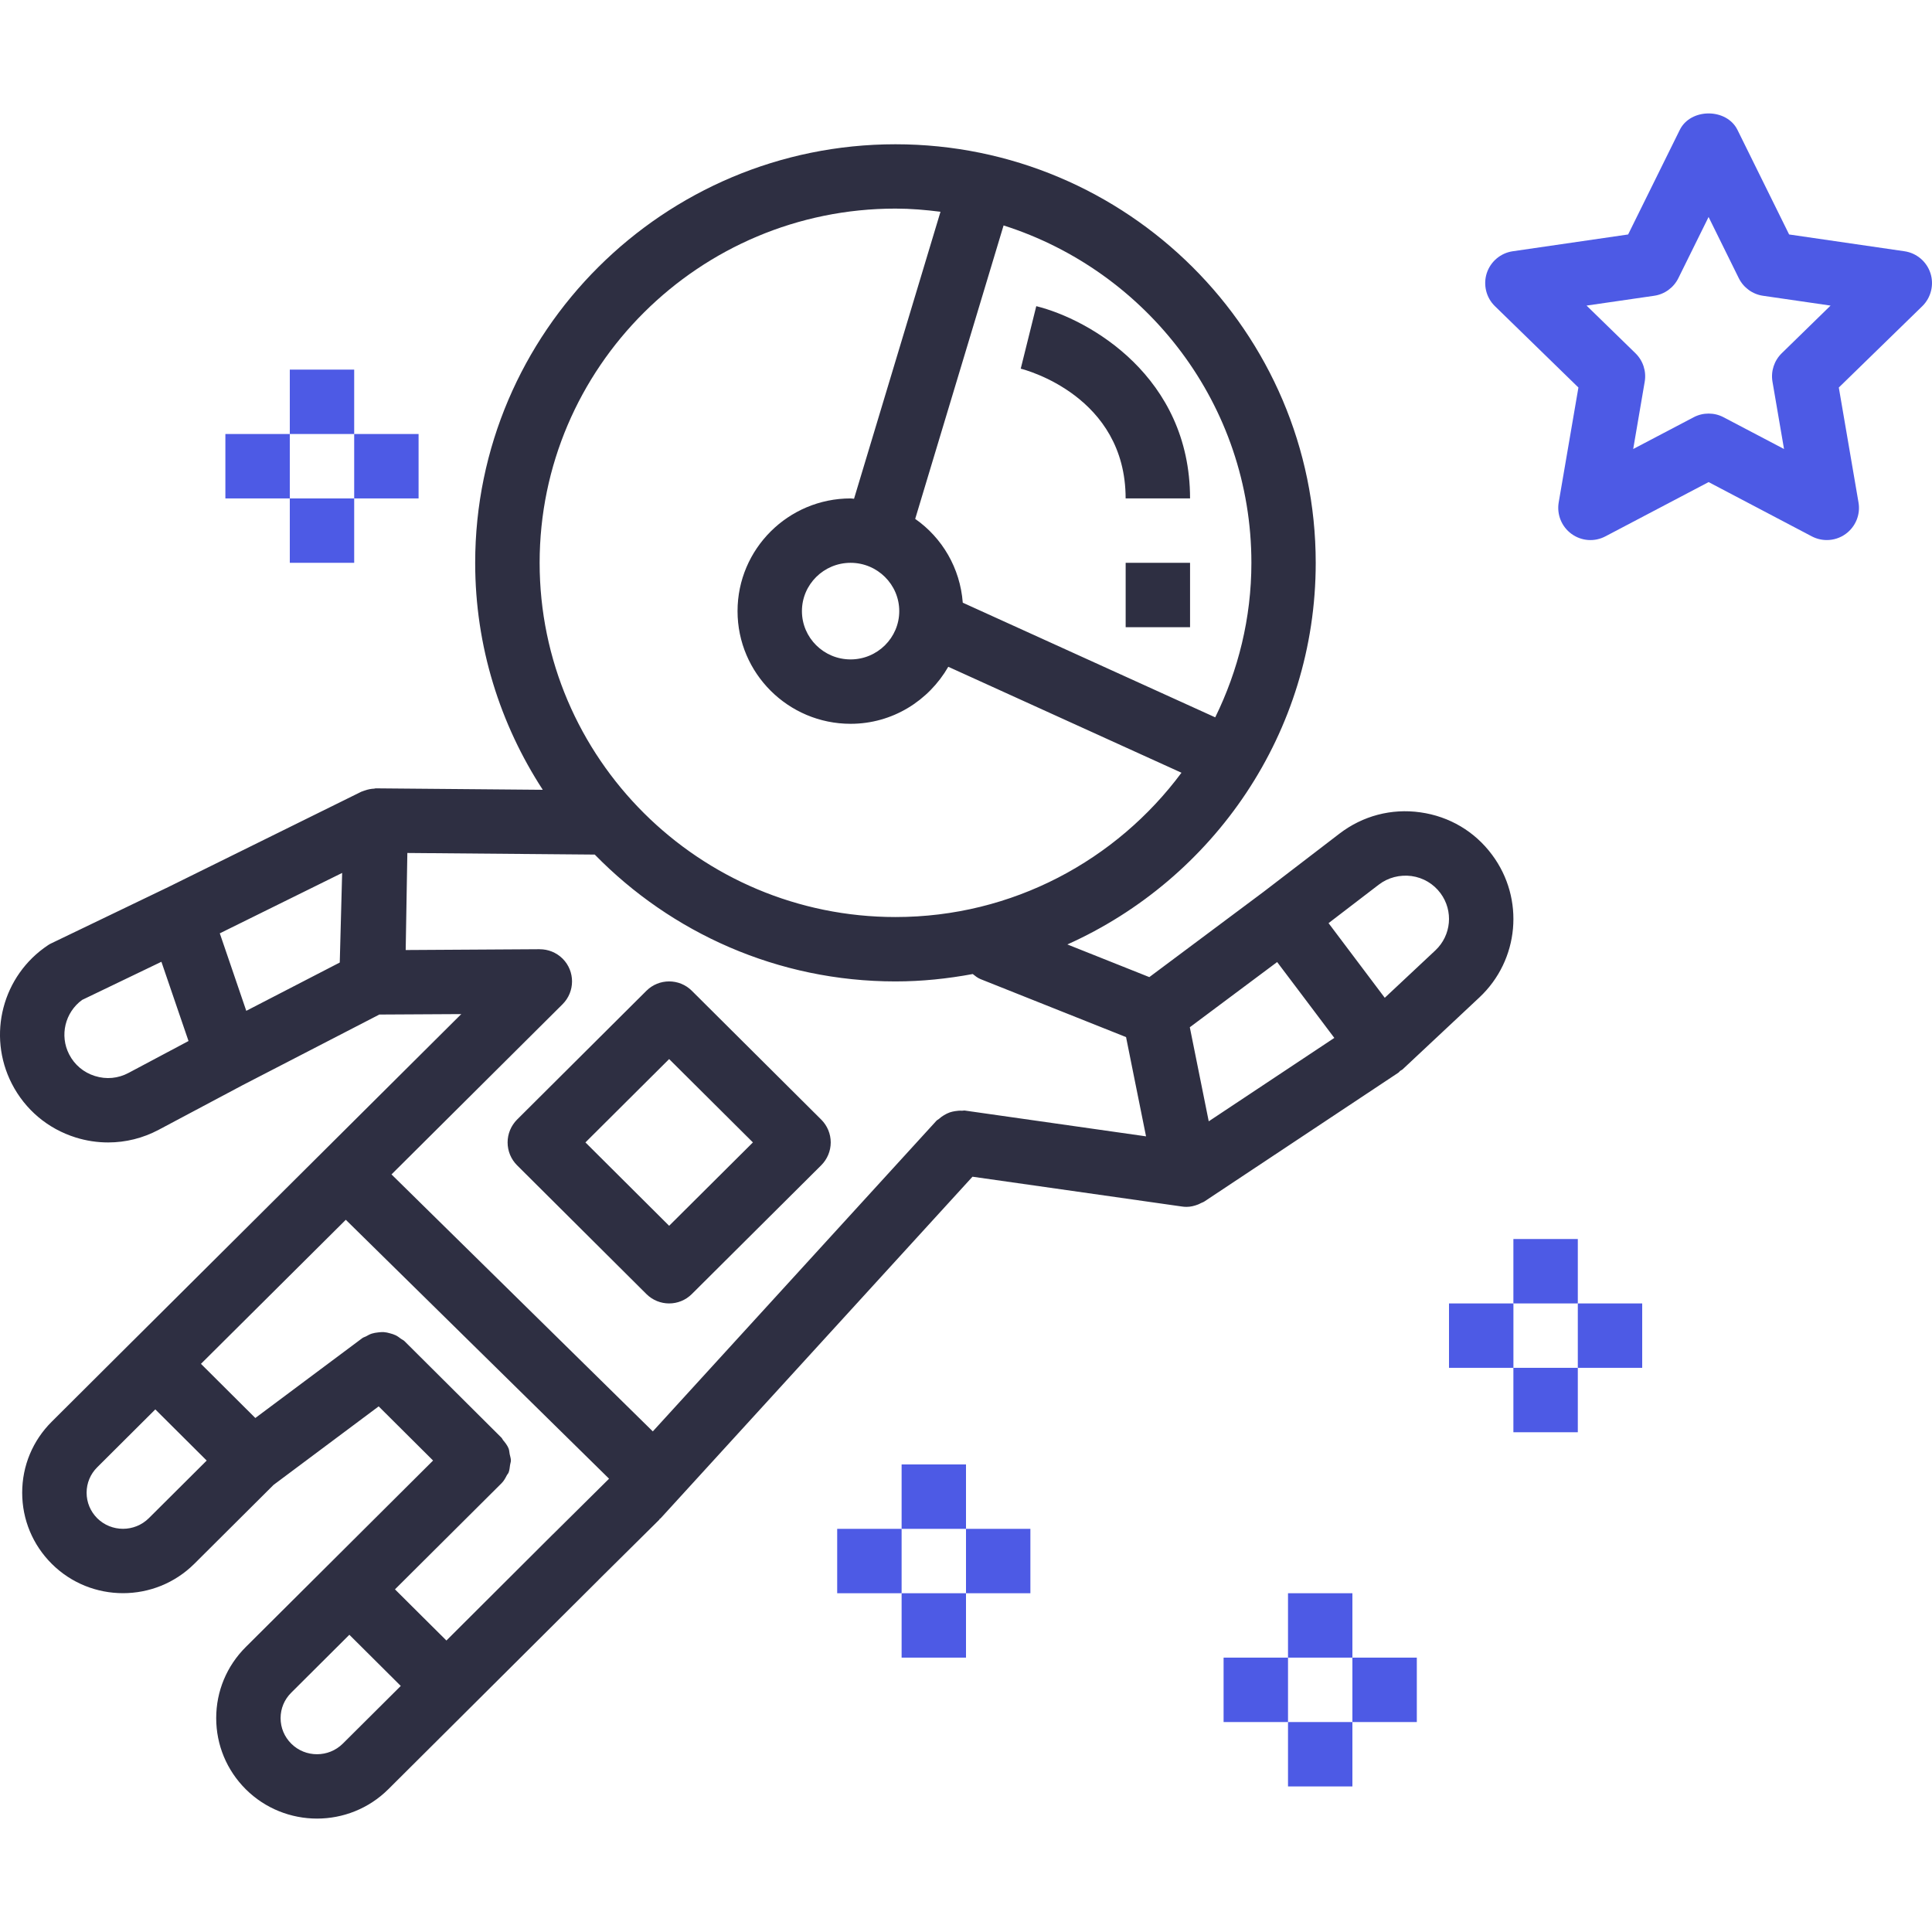
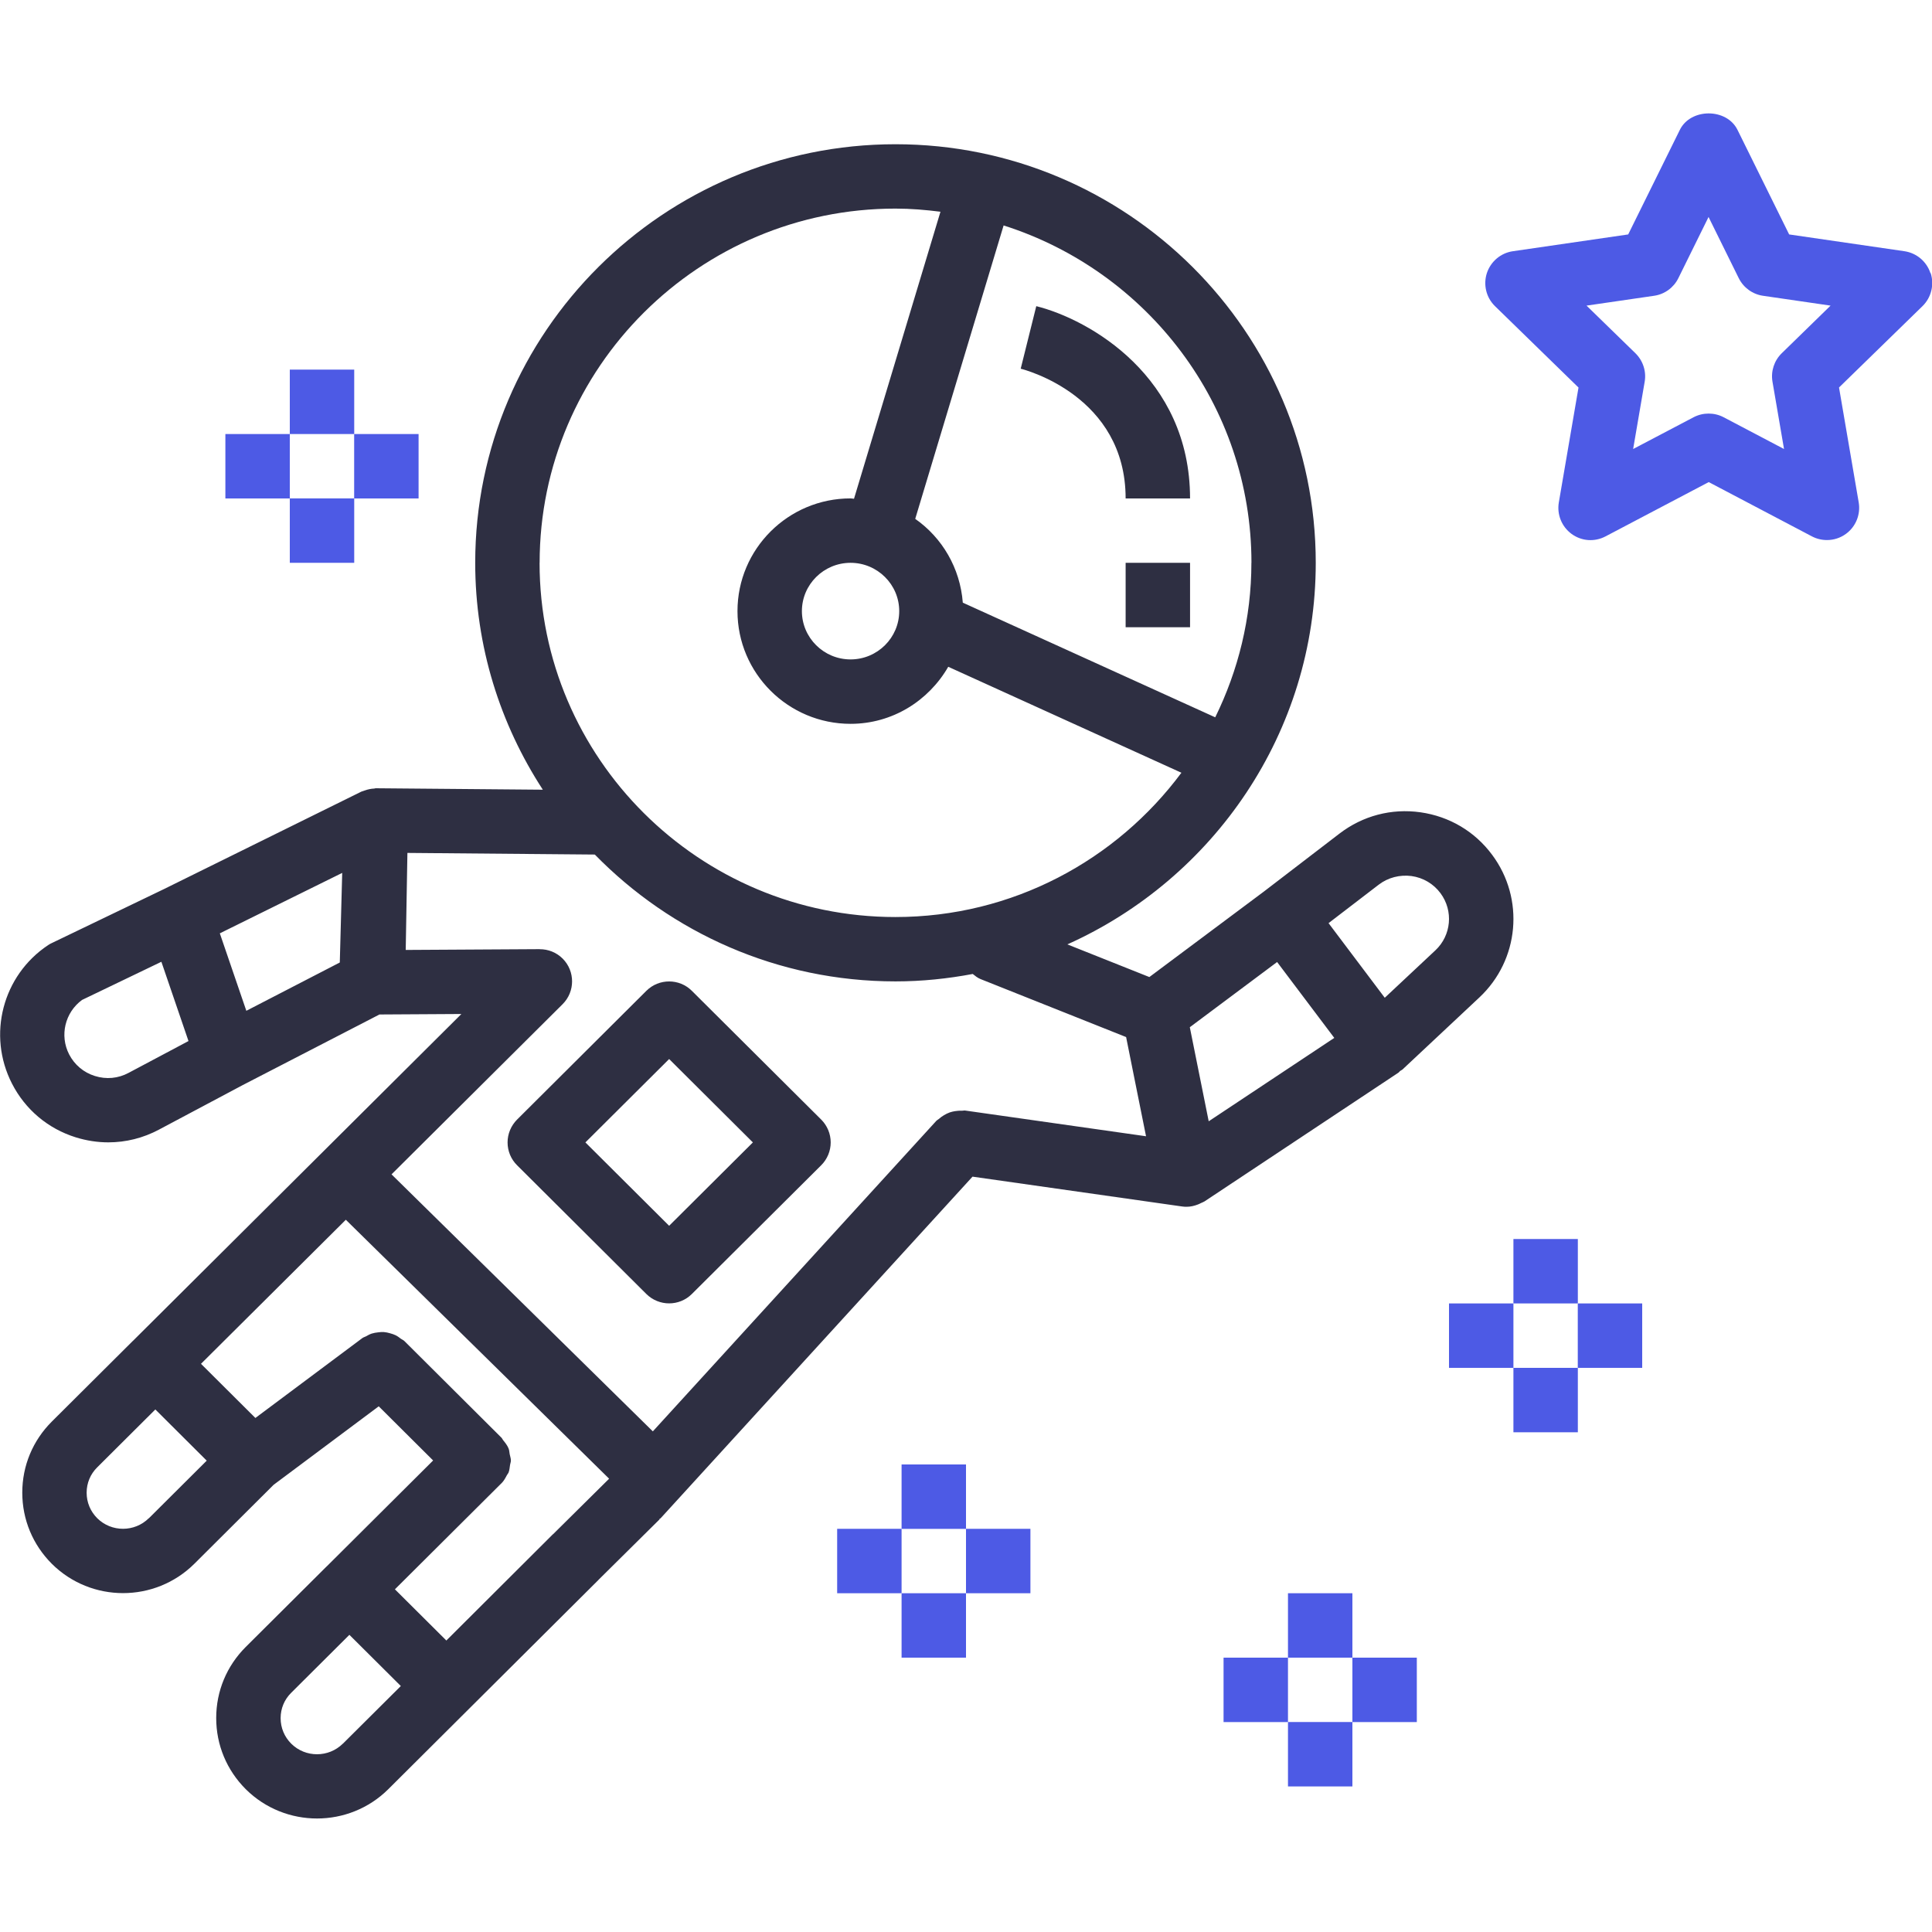
- <svg xmlns="http://www.w3.org/2000/svg" width="64" height="64" viewBox="0 0 64 64" fill="none">
-   <path d="M63.948 9.048C63.822 8.663 63.489 8.381 63.087 8.323L59.267 7.767L57.557 4.305C57.198 3.575 56.002 3.575 55.644 4.305L53.934 7.767L50.113 8.323C49.711 8.381 49.378 8.662 49.251 9.048C49.127 9.434 49.23 9.859 49.521 10.142L52.287 12.837L51.634 16.643C51.566 17.043 51.73 17.447 52.058 17.686C52.39 17.927 52.823 17.957 53.182 17.767L56.6 15.97L60.017 17.767C60.173 17.849 60.345 17.89 60.515 17.89C60.735 17.89 60.956 17.822 61.142 17.686C61.47 17.447 61.635 17.043 61.565 16.643L60.913 12.837L63.679 10.142C63.968 9.858 64.073 9.434 63.948 9.048ZM59.022 11.702C58.772 11.946 58.656 12.3 58.716 12.646L59.098 14.874L57.097 13.823C56.941 13.74 56.771 13.7 56.6 13.7C56.429 13.7 56.26 13.74 56.103 13.823L54.102 14.874L54.483 12.646C54.543 12.3 54.428 11.947 54.177 11.702L52.557 10.123L54.795 9.798C55.143 9.748 55.442 9.529 55.598 9.214L56.599 7.188L57.599 9.214C57.755 9.529 58.055 9.748 58.403 9.798L60.64 10.123L59.022 11.702Z" fill="#4D5AE5" />
-   <path d="M52.267 41.044H50.133V43.178H52.267V41.044Z" fill="#4D5AE5" />
-   <path d="M52.267 45.311H50.133V47.445H52.267V45.311Z" fill="#4D5AE5" />
-   <path d="M54.4 43.178H52.267V45.311H54.4V43.178Z" fill="#4D5AE5" />
-   <path d="M50.134 43.178H48V45.311H50.134V43.178Z" fill="#4D5AE5" />
-   <path d="M44.8 52.778H42.667V54.911H44.8V52.778Z" fill="#4D5AE5" />
-   <path d="M44.8 57.045H42.667V59.178H44.8V57.045Z" fill="#4D5AE5" />
-   <path d="M46.934 54.911H44.8V57.045H46.934V54.911Z" fill="#4D5AE5" />
-   <path d="M42.667 54.911H40.533V57.045H42.667V54.911Z" fill="#4D5AE5" />
-   <path d="M32 48.511H29.867V50.645H32V48.511Z" fill="#4D5AE5" />
-   <path d="M32 52.778H29.867V54.911H32V52.778Z" fill="#4D5AE5" />
-   <path d="M34.133 50.645H32V52.778H34.133V50.645Z" fill="#4D5AE5" />
-   <path d="M29.867 50.645H27.733V52.778H29.867V50.645Z" fill="#4D5AE5" />
-   <path d="M11.733 12.244H9.6V14.377H11.733V12.244Z" fill="#4D5AE5" />
-   <path d="M11.733 16.511H9.6V18.644H11.733V16.511Z" fill="#4D5AE5" />
-   <path d="M13.866 14.377H11.733V16.511H13.866V14.377Z" fill="#4D5AE5" />
-   <path d="M9.6 14.377H7.466V16.511H9.6V14.377Z" fill="#4D5AE5" />
-   <path d="M49.429 28.319C48.855 27.543 48.011 27.044 47.053 26.91C46.091 26.773 45.141 27.026 44.373 27.614L41.87 29.533L41.869 29.534L38.073 32.368L35.358 31.286C40.2 29.114 43.585 24.27 43.585 18.646C43.585 11 37.34 4.779 29.663 4.779C21.986 4.779 15.741 11 15.741 18.646C15.741 21.418 16.569 23.994 17.98 26.163L12.453 26.115C12.45 26.115 12.447 26.115 12.443 26.115C12.426 26.115 12.412 26.123 12.396 26.125C12.291 26.129 12.187 26.15 12.086 26.186C12.06 26.196 12.034 26.201 12.009 26.213C11.996 26.218 11.984 26.22 11.971 26.226L5.505 29.419C5.504 29.419 5.503 29.419 5.503 29.419L1.716 31.241C1.674 31.259 1.631 31.283 1.59 31.311C0.08 32.316 -0.434 34.289 0.393 35.902C0.834 36.759 1.583 37.391 2.505 37.68C2.86 37.791 3.223 37.845 3.584 37.845C4.163 37.845 4.737 37.703 5.262 37.423L8.038 35.947L12.566 33.608L15.28 33.593L4.396 44.424C4.395 44.425 4.394 44.425 4.393 44.426L1.716 47.093C1.083 47.722 0.735 48.557 0.735 49.448C0.735 50.337 1.083 51.175 1.716 51.805C2.365 52.452 3.22 52.776 4.074 52.776C4.93 52.776 5.783 52.452 6.435 51.805L9.063 49.188L12.544 46.588L14.346 48.382L10.823 51.89C10.822 51.892 10.821 51.892 10.82 51.893L8.142 54.559C7.51 55.189 7.162 56.024 7.162 56.914C7.162 57.804 7.51 58.641 8.142 59.272C8.792 59.918 9.647 60.243 10.502 60.243C11.356 60.243 12.212 59.918 12.862 59.272L15.541 56.605L19.826 52.339C19.827 52.337 19.827 52.336 19.828 52.335L21.847 50.335L21.839 50.328C21.852 50.315 21.87 50.311 21.883 50.297L32.215 38.98L39.157 39.968C39.207 39.976 39.257 39.979 39.307 39.979C39.437 39.979 39.561 39.948 39.682 39.902C39.717 39.889 39.748 39.872 39.781 39.855C39.819 39.836 39.86 39.825 39.896 39.801L46.323 35.534C46.347 35.518 46.359 35.492 46.382 35.475C46.407 35.455 46.439 35.447 46.463 35.424L49.006 33.042C50.329 31.803 50.511 29.772 49.429 28.319ZM4.261 35.54C3.914 35.726 3.521 35.763 3.144 35.644C2.771 35.528 2.468 35.273 2.291 34.928C1.968 34.301 2.155 33.537 2.719 33.124L5.347 31.86L5.979 33.709L6.245 34.485L4.261 35.54ZM11.255 31.885L8.158 33.485L7.648 31.991L7.281 30.918L11.334 28.917L11.255 31.885ZM41.454 18.644C41.454 20.481 41.016 22.213 40.256 23.763L31.893 19.965C31.806 18.818 31.211 17.814 30.317 17.189L33.245 7.468C38 8.981 41.454 13.417 41.454 18.644ZM17.876 18.644C17.876 12.175 23.165 6.91 29.665 6.91C30.171 6.91 30.666 6.953 31.155 7.015L28.291 16.522C28.253 16.521 28.216 16.511 28.177 16.511C26.112 16.511 24.432 18.185 24.432 20.244C24.432 22.303 26.112 23.977 28.177 23.977C29.566 23.977 30.766 23.211 31.413 22.088L39.138 25.598C36.989 28.491 33.549 30.378 29.665 30.378C23.165 30.378 17.876 25.113 17.876 18.644ZM29.789 20.244C29.789 21.126 29.065 21.844 28.177 21.844C27.288 21.844 26.565 21.126 26.565 20.244C26.565 19.362 27.288 18.644 28.177 18.644C29.065 18.644 29.789 19.362 29.789 20.244ZM4.93 50.292C4.457 50.761 3.692 50.76 3.221 50.294C2.994 50.066 2.869 49.767 2.869 49.448C2.869 49.13 2.994 48.83 3.221 48.605L5.145 46.688L6.847 48.383L4.93 50.292ZM11.357 57.759C10.885 58.228 10.119 58.229 9.648 57.761C9.42 57.533 9.295 57.234 9.295 56.915C9.295 56.597 9.42 56.297 9.648 56.072L11.573 54.154L12.378 54.955L13.276 55.849L11.357 57.759ZM18.321 50.822C18.32 50.823 18.319 50.823 18.317 50.824L14.788 54.344L13.982 53.543L13.084 52.649L16.611 49.138C16.611 49.138 16.611 49.138 16.611 49.137C16.612 49.136 16.613 49.136 16.614 49.135C16.694 49.055 16.744 48.959 16.793 48.864C16.807 48.837 16.834 48.813 16.846 48.784C16.879 48.702 16.884 48.614 16.897 48.527C16.903 48.478 16.924 48.432 16.924 48.382C16.924 48.311 16.899 48.241 16.884 48.171C16.871 48.107 16.871 48.042 16.847 47.98C16.806 47.88 16.737 47.791 16.664 47.705C16.644 47.681 16.637 47.651 16.614 47.629C16.614 47.629 16.614 47.629 16.613 47.629C16.612 47.628 16.612 47.626 16.611 47.625L13.397 44.425C13.363 44.391 13.319 44.377 13.281 44.348C13.224 44.304 13.17 44.264 13.107 44.233C13.046 44.203 12.984 44.185 12.92 44.168C12.852 44.148 12.786 44.133 12.714 44.128C12.649 44.124 12.588 44.13 12.523 44.138C12.452 44.146 12.385 44.156 12.315 44.178C12.248 44.2 12.188 44.233 12.127 44.268C12.087 44.29 12.042 44.298 12.005 44.325L8.458 46.973L6.657 45.179L11.455 40.407L20.176 48.984L18.321 50.822ZM31.958 36.788C31.927 36.784 31.899 36.796 31.868 36.794C31.79 36.789 31.715 36.795 31.637 36.808C31.577 36.818 31.519 36.83 31.461 36.85C31.393 36.874 31.331 36.906 31.268 36.944C31.209 36.98 31.154 37.019 31.102 37.067C31.076 37.089 31.045 37.1 31.022 37.125L21.625 47.417L12.969 38.904L18.635 33.267C19.052 32.851 19.055 32.176 18.639 31.758C18.428 31.548 18.152 31.444 17.876 31.445V31.444L13.439 31.471L13.494 28.256L19.702 28.309C22.232 30.897 25.761 32.511 29.665 32.511C30.54 32.511 31.393 32.42 32.224 32.266C32.304 32.33 32.383 32.395 32.483 32.435L37.302 34.355L37.607 35.872L37.964 37.643L31.958 36.788ZM40.041 37.145L39.414 34.029L42.307 31.869L43.065 32.873L44.201 34.382L40.041 37.145ZM47.548 31.483L45.872 33.053L44.01 30.58L45.673 29.306C45.983 29.067 46.374 28.97 46.758 29.02C47.145 29.074 47.486 29.276 47.718 29.588C48.152 30.172 48.078 30.986 47.548 31.483Z" fill="#2E2F42" />
-   <path d="M27.204 37.088L22.918 32.821C22.503 32.407 21.829 32.407 21.413 32.821L17.128 37.088C16.928 37.29 16.815 37.561 16.815 37.844C16.815 38.128 16.927 38.4 17.128 38.601L21.413 42.867C21.621 43.074 21.894 43.178 22.166 43.178C22.438 43.178 22.711 43.074 22.918 42.867L27.204 38.601C27.405 38.4 27.519 38.128 27.519 37.844C27.519 37.561 27.406 37.289 27.204 37.088ZM22.166 40.606L19.393 37.844L22.166 35.083L24.941 37.844L22.166 40.606Z" fill="#2E2F42" />
-   <path d="M34.328 10.142L33.813 12.213C33.955 12.248 37.288 13.117 37.288 16.511H39.422C39.422 12.476 36.091 10.58 34.328 10.142Z" fill="#2E2F42" />
-   <path d="M39.422 18.644H37.289V20.777H39.422V18.644Z" fill="#2E2F42" />
+ <svg xmlns="http://www.w3.org/2000/svg" version="1.1" width="32" height="32" viewBox="0 0 32 32">
+   <path fill="#4d5ae5" d="M31.974 4.524c-0.063-0.193-0.229-0.333-0.43-0.363l-1.91-0.278-0.855-1.731c-0.179-0.365-0.777-0.365-0.956 0l-0.855 1.731-1.91 0.278c-0.201 0.029-0.367 0.17-0.431 0.363-0.062 0.193-0.011 0.405 0.135 0.547l1.383 1.348-0.326 1.903c-0.034 0.2 0.048 0.402 0.212 0.522 0.166 0.121 0.382 0.135 0.562 0.040l1.709-0.899 1.709 0.899c0.078 0.041 0.164 0.061 0.249 0.061 0.11 0 0.221-0.034 0.314-0.102 0.164-0.119 0.246-0.322 0.212-0.522l-0.326-1.903 1.383-1.348c0.145-0.142 0.197-0.354 0.135-0.547zM29.511 5.851c-0.125 0.122-0.183 0.299-0.153 0.472l0.191 1.114-1-0.526c-0.078-0.041-0.163-0.061-0.249-0.061s-0.17 0.020-0.249 0.061l-1.001 0.526 0.191-1.114c0.030-0.173-0.028-0.349-0.153-0.472l-0.81-0.789 1.119-0.163c0.174-0.025 0.324-0.134 0.402-0.292l0.5-1.013 0.5 1.013c0.078 0.157 0.228 0.267 0.402 0.292l1.119 0.163-0.809 0.789z" />
+   <path fill="#4d5ae5" d="M26.134 20.522h-1.067v1.067h1.067v-1.067z" />
+   <path fill="#4d5ae5" d="M26.134 22.656h-1.067v1.067h1.067v-1.067z" />
+   <path fill="#4d5ae5" d="M27.2 21.589h-1.067v1.067h1.067v-1.067z" />
+   <path fill="#4d5ae5" d="M25.067 21.589h-1.067v1.067h1.067v-1.067z" />
+   <path fill="#4d5ae5" d="M22.4 26.389h-1.067v1.067h1.067v-1.067z" />
+   <path fill="#4d5ae5" d="M22.4 28.522h-1.067v1.067h1.067v-1.067z" />
+   <path fill="#4d5ae5" d="M23.467 27.456h-1.067v1.067h1.067v-1.067z" />
+   <path fill="#4d5ae5" d="M21.333 27.456h-1.067v1.067h1.067v-1.067z" />
+   <path fill="#4d5ae5" d="M16 24.256h-1.067v1.067h1.067v-1.067z" />
+   <path fill="#4d5ae5" d="M16 26.389h-1.067v1.067h1.067v-1.067z" />
+   <path fill="#4d5ae5" d="M17.067 25.322h-1.067v1.067h1.067v-1.067z" />
+   <path fill="#4d5ae5" d="M14.933 25.322h-1.067v1.067h1.067v-1.067z" />
+   <path fill="#4d5ae5" d="M5.867 6.122h-1.067v1.067h1.067v-1.067z" />
+   <path fill="#4d5ae5" d="M5.867 8.255h-1.067v1.067h1.067v-1.067z" />
+   <path fill="#4d5ae5" d="M6.933 7.189h-1.067v1.067h1.067v-1.067z" />
+   <path fill="#4d5ae5" d="M4.8 7.189h-1.067v1.067h1.067v-1.067z" />
+   <path fill="#2e2f42" d="M24.715 14.159c-0.287-0.388-0.709-0.637-1.188-0.705-0.481-0.068-0.956 0.058-1.34 0.352l-1.252 0.96-1.898 1.417-1.358-0.541c2.421-1.086 4.114-3.508 4.114-6.32 0-3.823-3.123-6.933-6.961-6.933s-6.961 3.11-6.961 6.933c0 1.386 0.414 2.674 1.12 3.758l-2.764-0.024c-0.002 0-0.003 0-0.005 0-0.009 0-0.015 0.004-0.023 0.005-0.053 0.002-0.105 0.013-0.155 0.031-0.013 0.005-0.026 0.008-0.038 0.013-0.006 0.003-0.013 0.003-0.019 0.006l-3.233 1.596c-0.001 0-0.001 0-0.001 0.001l-1.893 0.911c-0.021 0.009-0.042 0.021-0.063 0.035-0.755 0.502-1.012 1.489-0.598 2.295 0.22 0.429 0.595 0.745 1.056 0.889 0.178 0.055 0.359 0.083 0.539 0.083 0.29 0 0.577-0.071 0.839-0.211l1.388-0.738 2.264-1.169 1.357-0.008-5.442 5.416c-0.001 0.001-0.001 0.001-0.002 0.001l-1.339 1.333c-0.316 0.315-0.49 0.732-0.49 1.178s0.174 0.863 0.49 1.179c0.325 0.323 0.752 0.485 1.179 0.485s0.854-0.162 1.18-0.485l1.314-1.309 1.741-1.3 0.901 0.897-1.762 1.754c-0 0.001-0.001 0.001-0.002 0.001l-1.339 1.333c-0.316 0.315-0.49 0.732-0.49 1.178s0.174 0.863 0.49 1.179c0.325 0.323 0.753 0.485 1.18 0.485s0.855-0.162 1.18-0.485l3.482-3.467c0.001-0.001 0.001-0.001 0.001-0.002l1.010-1-0.004-0.004c0.006-0.006 0.015-0.009 0.022-0.015l5.166-5.658 3.471 0.494c0.025 0.004 0.050 0.005 0.075 0.005 0.065 0 0.127-0.015 0.187-0.038 0.018-0.006 0.033-0.015 0.050-0.023 0.019-0.010 0.039-0.015 0.058-0.027l3.213-2.133c0.012-0.008 0.018-0.021 0.029-0.029 0.013-0.010 0.029-0.014 0.041-0.026l1.271-1.191c0.662-0.62 0.753-1.635 0.212-2.362zM2.13 17.77c-0.173 0.093-0.37 0.111-0.558 0.052-0.187-0.058-0.338-0.186-0.427-0.358-0.161-0.314-0.068-0.695 0.214-0.902l1.314-0.632 0.449 1.313-0.992 0.527zM5.628 15.942l-1.548 0.8-0.439-1.283 2.027-1.001-0.040 1.484zM20.727 9.322c0 0.918-0.219 1.785-0.599 2.559l-4.181-1.899c-0.044-0.573-0.341-1.075-0.788-1.388l1.464-4.86c2.378 0.756 4.105 2.974 4.105 5.588zM8.938 9.322c0-3.235 2.644-5.867 5.894-5.867 0.253 0 0.5 0.021 0.745 0.052l-1.432 4.754c-0.019-0.001-0.037-0.006-0.057-0.006-1.033 0-1.873 0.837-1.873 1.867s0.84 1.867 1.873 1.867c0.694 0 1.294-0.383 1.618-0.945l3.862 1.755c-1.075 1.446-2.795 2.39-4.737 2.39-3.25 0-5.894-2.632-5.894-5.867zM14.894 10.122c0 0.441-0.362 0.8-0.806 0.8s-0.806-0.359-0.806-0.8c0-0.441 0.362-0.8 0.806-0.8s0.806 0.359 0.806 0.8zM2.465 25.146c-0.236 0.234-0.619 0.234-0.854 0.001-0.114-0.114-0.176-0.263-0.176-0.423s0.062-0.309 0.176-0.421l0.962-0.958 0.851 0.848-0.959 0.955zM5.679 28.88c-0.236 0.234-0.619 0.235-0.855 0.001-0.114-0.114-0.176-0.263-0.176-0.423s0.062-0.309 0.176-0.421l0.963-0.959 0.852 0.848-0.96 0.955zM9.16 25.411c-0.001 0-0.001 0-0.002 0.001l-1.765 1.76-0.852-0.848 1.763-1.755c0 0 0 0 0-0s0.001-0.001 0.002-0.001c0.040-0.040 0.065-0.088 0.090-0.135 0.007-0.014 0.020-0.026 0.026-0.040 0.017-0.041 0.019-0.085 0.026-0.129 0.003-0.025 0.014-0.047 0.014-0.073 0-0.036-0.013-0.070-0.020-0.106-0.006-0.032-0.006-0.065-0.019-0.095-0.020-0.050-0.055-0.094-0.091-0.138-0.010-0.012-0.014-0.027-0.025-0.038 0 0 0 0-0.001 0s-0.001-0.002-0.001-0.002l-1.607-1.6c-0.017-0.017-0.039-0.024-0.058-0.038-0.028-0.022-0.055-0.042-0.087-0.058-0.030-0.015-0.061-0.024-0.093-0.033-0.034-0.010-0.067-0.017-0.103-0.020-0.033-0.002-0.063 0.001-0.095 0.005-0.036 0.004-0.069 0.009-0.104 0.020-0.034 0.011-0.063 0.027-0.094 0.045-0.020 0.011-0.042 0.015-0.061 0.029l-1.773 1.324-0.901-0.897 2.399-2.386 4.361 4.289-0.928 0.919zM15.979 18.394c-0.015-0.002-0.030 0.004-0.045 0.003-0.039-0.002-0.076 0.001-0.115 0.007-0.030 0.005-0.059 0.011-0.088 0.021-0.034 0.012-0.065 0.028-0.097 0.047-0.030 0.018-0.057 0.037-0.083 0.061-0.013 0.011-0.028 0.017-0.040 0.029l-4.698 5.146-4.328-4.257 2.833-2.818c0.209-0.208 0.21-0.546 0.002-0.755-0.105-0.105-0.243-0.157-0.381-0.156v-0.001l-2.219 0.013 0.028-1.607 3.104 0.027c1.265 1.294 3.029 2.101 4.981 2.101 0.437 0 0.864-0.045 1.279-0.123 0.040 0.032 0.079 0.065 0.13 0.085l2.41 0.96 0.152 0.758 0.178 0.885-3.003-0.427zM20.020 18.572l-0.313-1.558 1.446-1.080 0.947 1.257-2.080 1.381zM23.774 15.741l-0.838 0.785-0.931-1.236 0.831-0.637c0.155-0.119 0.351-0.168 0.543-0.143 0.193 0.027 0.364 0.128 0.48 0.284 0.217 0.292 0.18 0.699-0.085 0.947z" />
+   <path fill="#2e2f42" d="M13.602 18.544l-2.143-2.133c-0.207-0.207-0.545-0.207-0.753 0l-2.142 2.133c-0.1 0.101-0.157 0.236-0.157 0.378s0.056 0.278 0.157 0.378l2.142 2.133c0.104 0.103 0.241 0.155 0.377 0.155s0.273-0.052 0.376-0.155l2.143-2.133c0.1-0.1 0.157-0.236 0.157-0.378s-0.057-0.278-0.157-0.378zM11.083 20.303l-1.387-1.381 1.387-1.381 1.387 1.381-1.387 1.381z" />
+   <path fill="#2e2f42" d="M17.164 5.071l-0.258 1.036c0.071 0.018 1.738 0.452 1.738 2.149h1.067c-0-2.017-1.666-2.965-2.547-3.185z" />
+   <path fill="#2e2f42" d="M19.711 9.322h-1.067v1.067h1.067v-1.067z" />
</svg>
